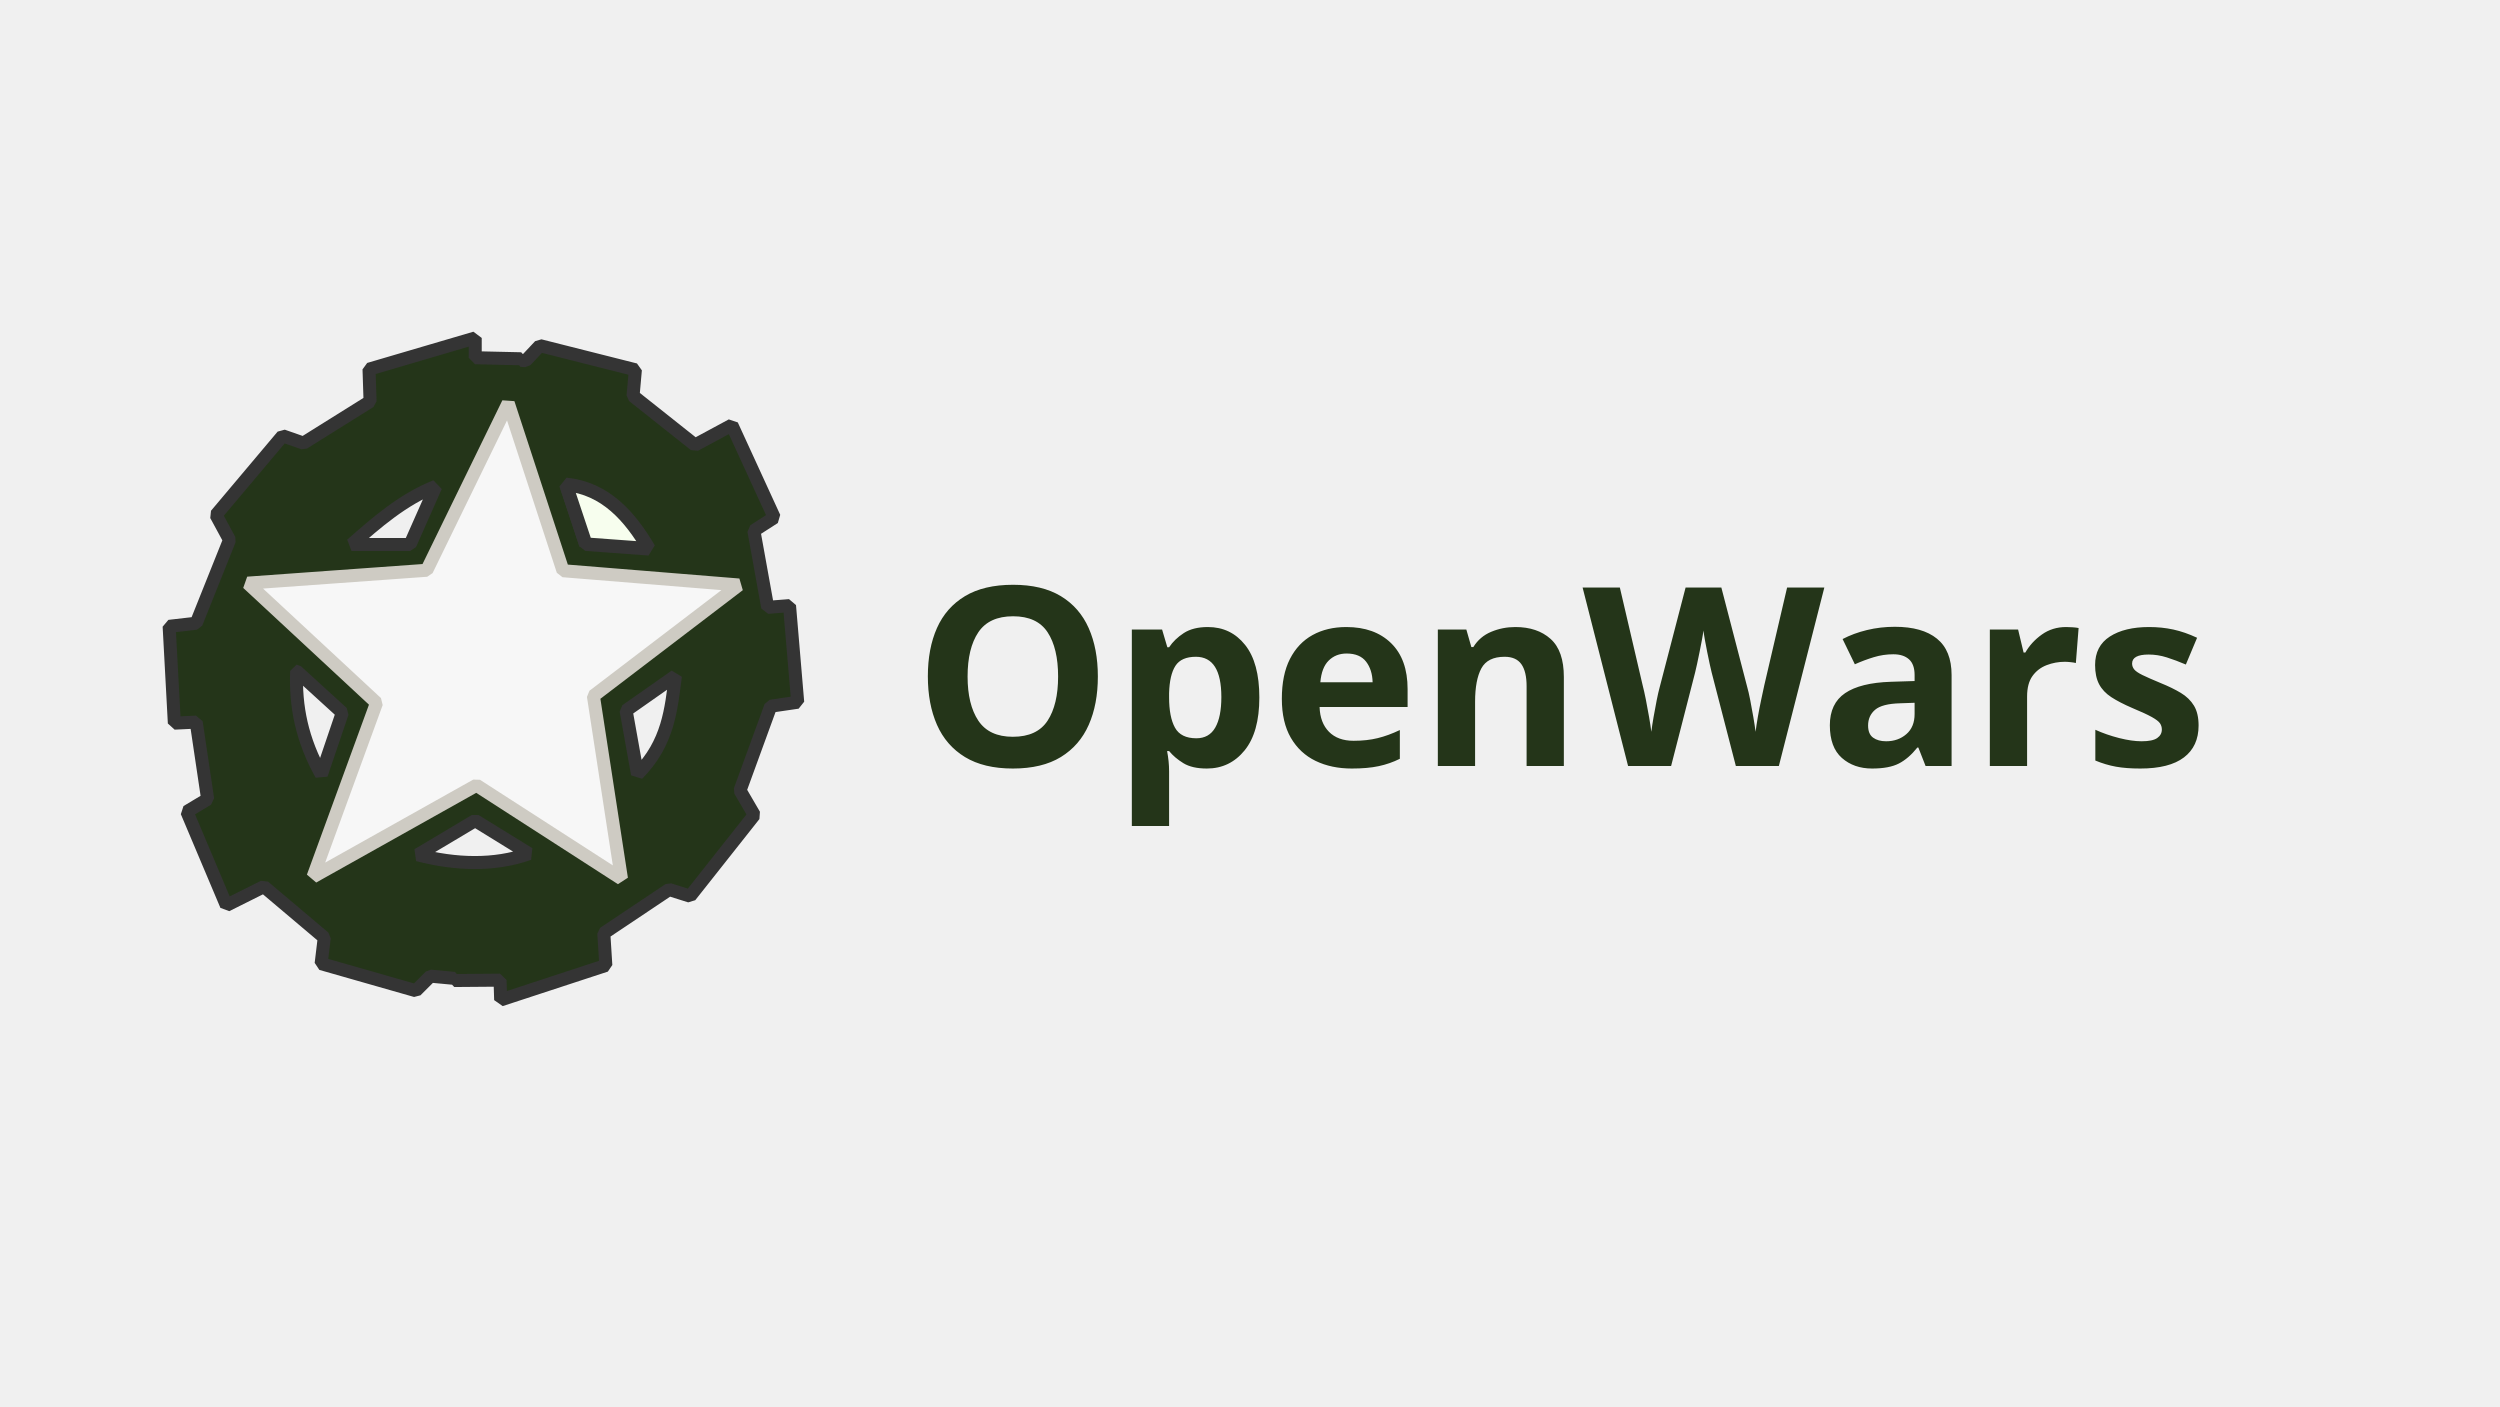
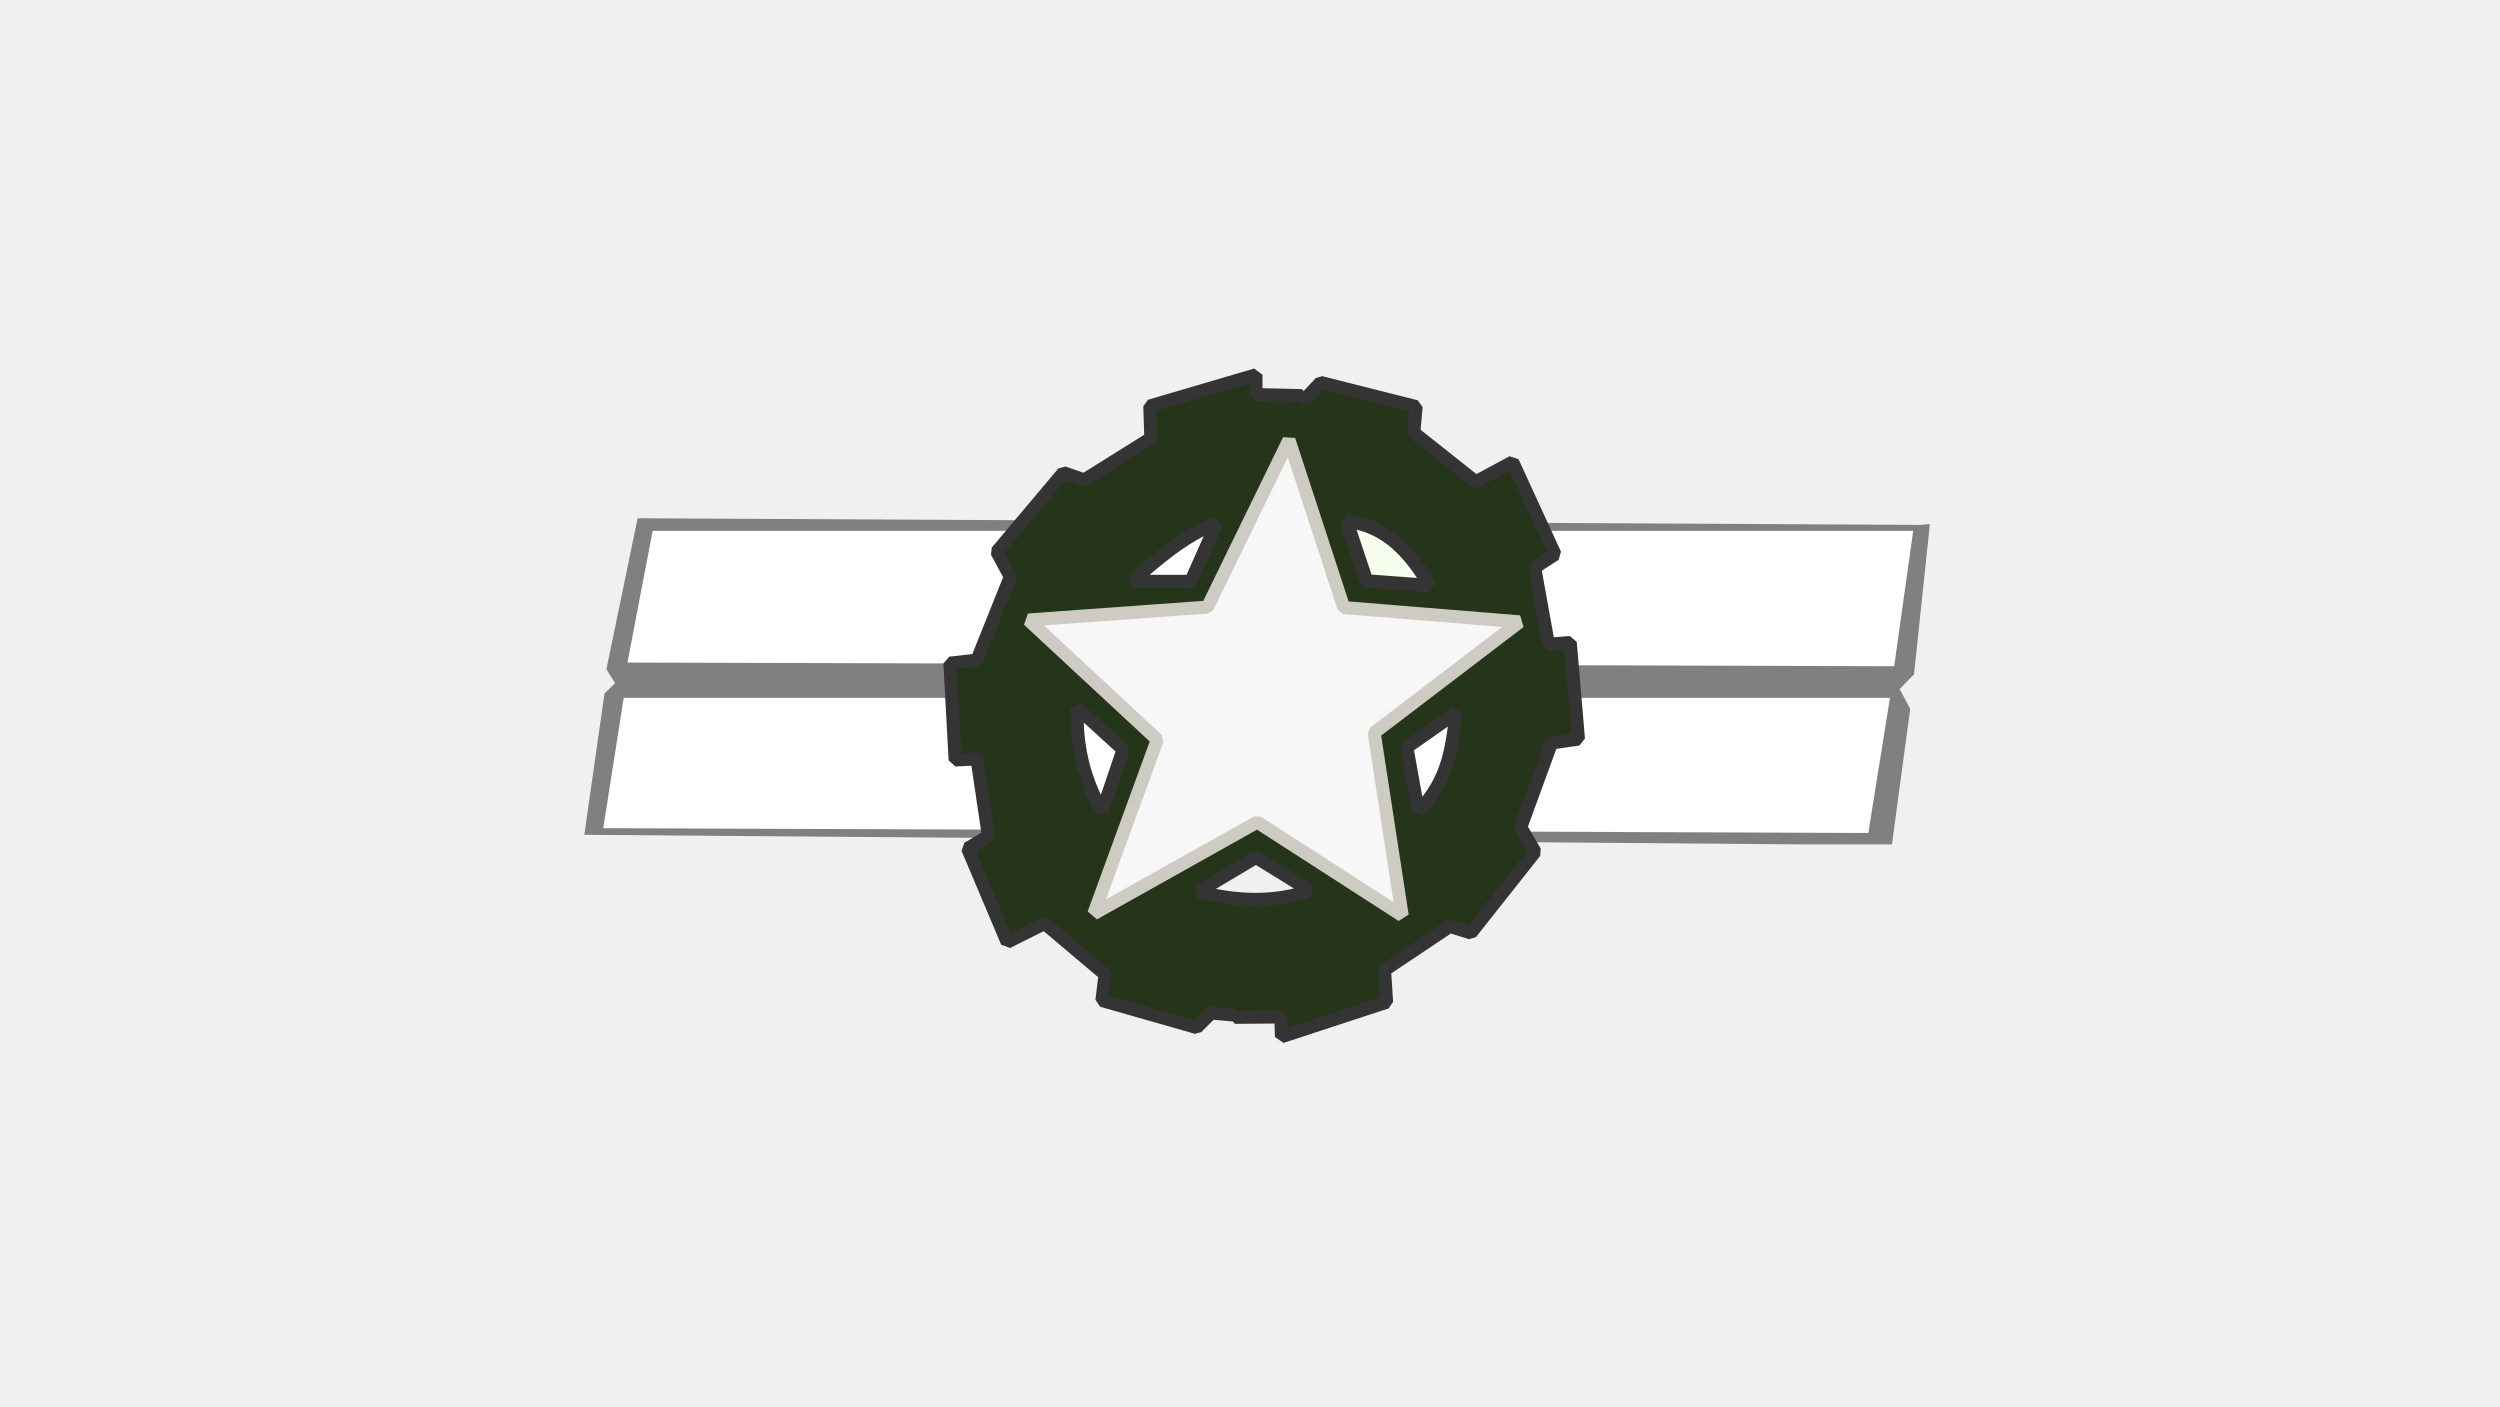
<svg xmlns="http://www.w3.org/2000/svg" width="1920" height="1080" viewBox="0 0 1920 1080" version="1.1" id="svg1" xml:space="preserve">
  <defs id="defs1" />
-   <g id="layer2" style="display:inline" transform="translate(-70.71068)">
-     <path id="path21" style="display:inline;fill:#243519;fill-opacity:1;fill-rule:nonzero;stroke:#343434;stroke-width:10;stroke-linecap:square;stroke-linejoin:bevel;stroke-dasharray:none;stroke-opacity:1" d="m 435.677,259.546 -81.555,23.988 0.801,24.785 -51.172,31.982 -15.992,-5.598 -51.172,60.768 10.395,19.189 -25.586,63.965 -20.787,2.398 3.998,74.357 16.789,-0.799 8.795,59.166 -15.99,9.596 30.383,71.959 28.785,-14.391 46.373,39.178 -2.398,19.988 72.76,20.789 11.193,-11.193 18.363,1.721 -0.1,1.641 35.188,-0.285 0.469,15.184 80.777,-26.49 -1.565,-24.75 50.162,-33.543 16.156,5.1 49.273,-62.314 -10.98,-18.859 23.602,-64.723 20.703,-3.039 -6.287,-74.199 -16.758,1.316 -10.615,-58.867 15.688,-10.084 -32.588,-70.988 -28.326,15.271 -47.56,-37.73 1.781,-20.053 -73.365,-18.535 -10.844,11.533 -3.723,-0.232 0.111,-1.209 -35.182,-0.799 z m -30.271,113.979 -19.787,44.664 h -44.947 c 18.75,-16.479 39.444,-34.726 64.734,-44.664 z m 100.637,0.85 22.896,5.088 -8.48,38.727 z m -207.492,141.059 35.053,31.943 -16.111,47.492 C 302.692,568.39 297.438,542.618 298.55,515.433 Z m 290.885,3.676 c -3.342,25.513 -5.27,51.378 -29.117,75.477 l -8.764,-48.904 z m -153.781,111.096 41.271,25.441 c -26.689,9.475 -56.561,8.343 -85.371,0.848 z" />
-     <path style="display:inline;fill:#f7f7f7;fill-opacity:1;fill-rule:nonzero;stroke:#cecbc3;stroke-width:10;stroke-linecap:square;stroke-linejoin:bevel;stroke-dasharray:none;stroke-opacity:1" d="m 311.112,673.429 48.79,-133.643 -98.995,-91.924 137.532,-9.899 62.579,-128.34 42.073,128.693 135.057,10.96 -111.723,85.206 21.567,140.361 -111.369,-71.771 z" id="path31" />
-     <path style="display:inline;fill:#f7feee;fill-opacity:1;fill-rule:nonzero;stroke:#343434;stroke-width:10.374;stroke-linecap:square;stroke-linejoin:bevel;stroke-dasharray:none;stroke-opacity:1" d="m 520.585,417.92 48.555,3.574 c -14.629,-24.819 -33.338,-46.412 -63.864,-49.497 z" id="path32" />
-     <text xml:space="preserve" style="font-style:normal;font-variant:normal;font-weight:normal;font-stretch:normal;font-size:192px;line-height:0.4;font-family:Impact;-inkscape-font-specification:Impact;fill:#243519;fill-opacity:1;stroke-width:5;stroke-linecap:square;stroke-linejoin:bevel" x="772.161" y="588.313" id="text1">
-       <tspan id="tspan1" x="772.161" y="588.313" style="font-style:normal;font-variant:normal;font-weight:bold;font-stretch:normal;font-family:Unispace;-inkscape-font-specification:'Unispace Bold'">OpenWars</tspan>
-     </text>
+   <g id="layer1" style="display:inline">
+     <path style="display:inline;fill:#808080;fill-opacity:1;stroke-width:0.081;stroke-linejoin:bevel" d="m 448.763,641.131 15.49,-108.551 8.114,-7.915 -6.638,-10.742 23.972,-115.901 985.073,5.088 7.376,-0.565 -12.171,115.336 -11.064,11.307 8.114,15.265 -14.014,104.028 h -70.441 z" id="path3" />
+     <path style="display:inline;fill:#ffffff;fill-opacity:1;stroke-width:0.08;stroke-linejoin:bevel" d="m 463.307,636.042 15.7,-100.071 h 972.477 l -16.613,103.746 z" id="path1" />
+     <path style="display:inline;fill:#ffffff;fill-opacity:1;stroke-width:0.08;stroke-linejoin:bevel" d="m 481.88,508.834 19.362,-101.201 h 968.108 l -14.613,104.028 z" id="path2" />
+   </g>
+   <g id="layer2" style="display:inline" transform="translate(5.656854)">
+     <path id="path21" style="display:inline;fill:#243519;fill-opacity:1;fill-rule:nonzero;stroke:#343434;stroke-width:10;stroke-linecap:square;stroke-linejoin:bevel;stroke-dasharray:none;stroke-opacity:1" d="m 958.936,287.83 -81.555,23.988 0.801,24.785 -51.172,31.982 -15.992,-5.598 -51.172,60.768 10.395,19.189 -25.586,63.965 -20.787,2.398 3.998,74.357 16.789,-0.799 8.795,59.166 -15.99,9.596 30.383,71.959 28.785,-14.391 L 843,748.375 l -2.398,19.988 72.76,20.789 11.193,-11.193 18.363,1.721 -0.1,1.641 35.188,-0.285 0.469,15.184 80.777,-26.49 -1.565,-24.75 50.162,-33.543 16.156,5.1 49.273,-62.314 -10.98,-18.859 23.602,-64.723 20.703,-3.039 -6.287,-74.199 -16.758,1.316 -10.615,-58.867 15.688,-10.084 -32.588,-70.988 -28.326,15.271 -47.56,-37.73 1.781,-20.053 -73.365,-18.535 -10.844,11.533 -3.723,-0.232 0.111,-1.209 -35.182,-0.799 z m -30.271,113.979 -19.787,44.664 h -44.947 c 18.75,-16.479 39.444,-34.726 64.734,-44.664 z m 100.637,0.85 22.896,5.088 -8.48,38.727 z M 821.809,543.717 856.861,575.66 840.75,623.152 C 825.951,596.674 820.697,570.902 821.809,543.717 Z m 290.885,3.676 c -3.342,25.513 -5.27,51.378 -29.117,75.477 l -8.764,-48.904 z m -153.781,111.096 41.271,25.441 c -26.689,9.475 -56.561,8.343 -85.371,0.848 z" />
+     <path style="display:inline;fill:#f7f7f7;fill-opacity:1;fill-rule:nonzero;stroke:#cecbc3;stroke-width:10;stroke-linecap:square;stroke-linejoin:bevel;stroke-dasharray:none;stroke-opacity:1" d="m 834.371,701.713 48.79,-133.643 -98.995,-91.924 137.532,-9.899 62.579,-128.34 42.073,128.693 135.057,10.96 -111.723,85.206 21.567,140.361 -111.369,-71.771 z" id="path31" />
+     <path style="display:inline;fill:#f7feee;fill-opacity:1;fill-rule:nonzero;stroke:#343434;stroke-width:10.374;stroke-linecap:square;stroke-linejoin:bevel;stroke-dasharray:none;stroke-opacity:1" d="m 1043.844,446.204 48.555,3.574 c -14.629,-24.819 -33.338,-46.412 -63.864,-49.497 z" id="path32" />
  </g>
</svg>
